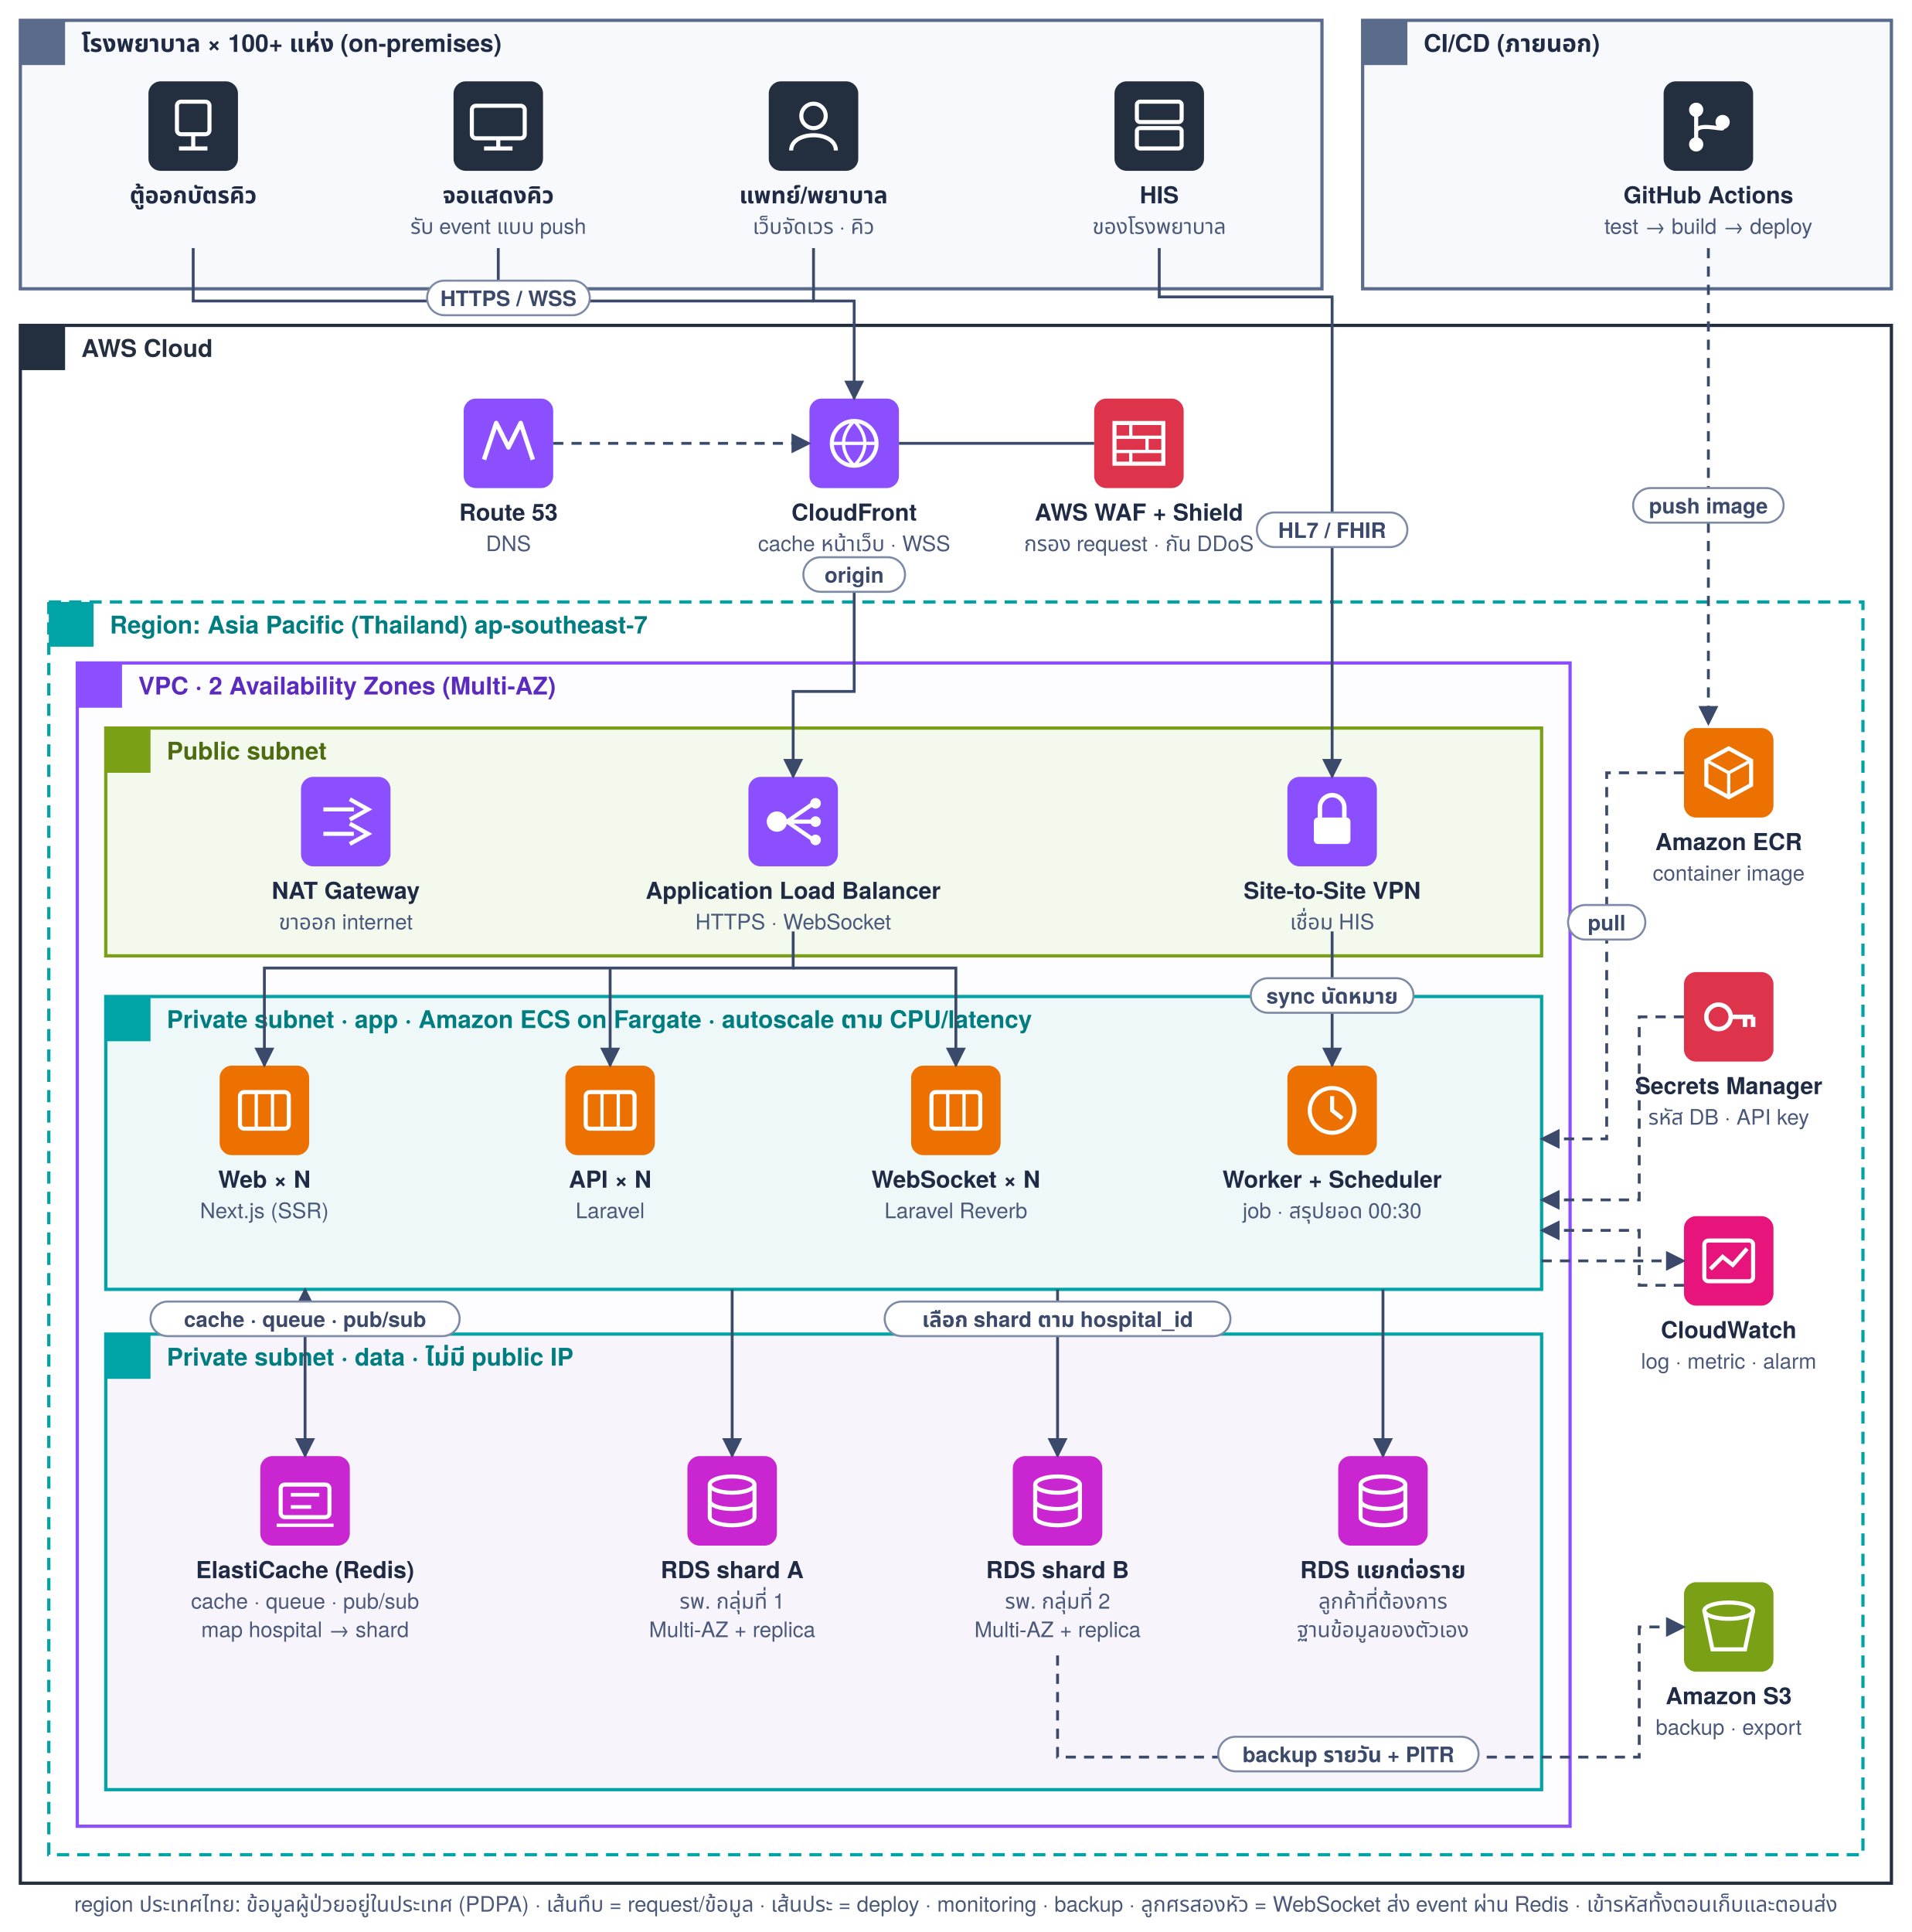
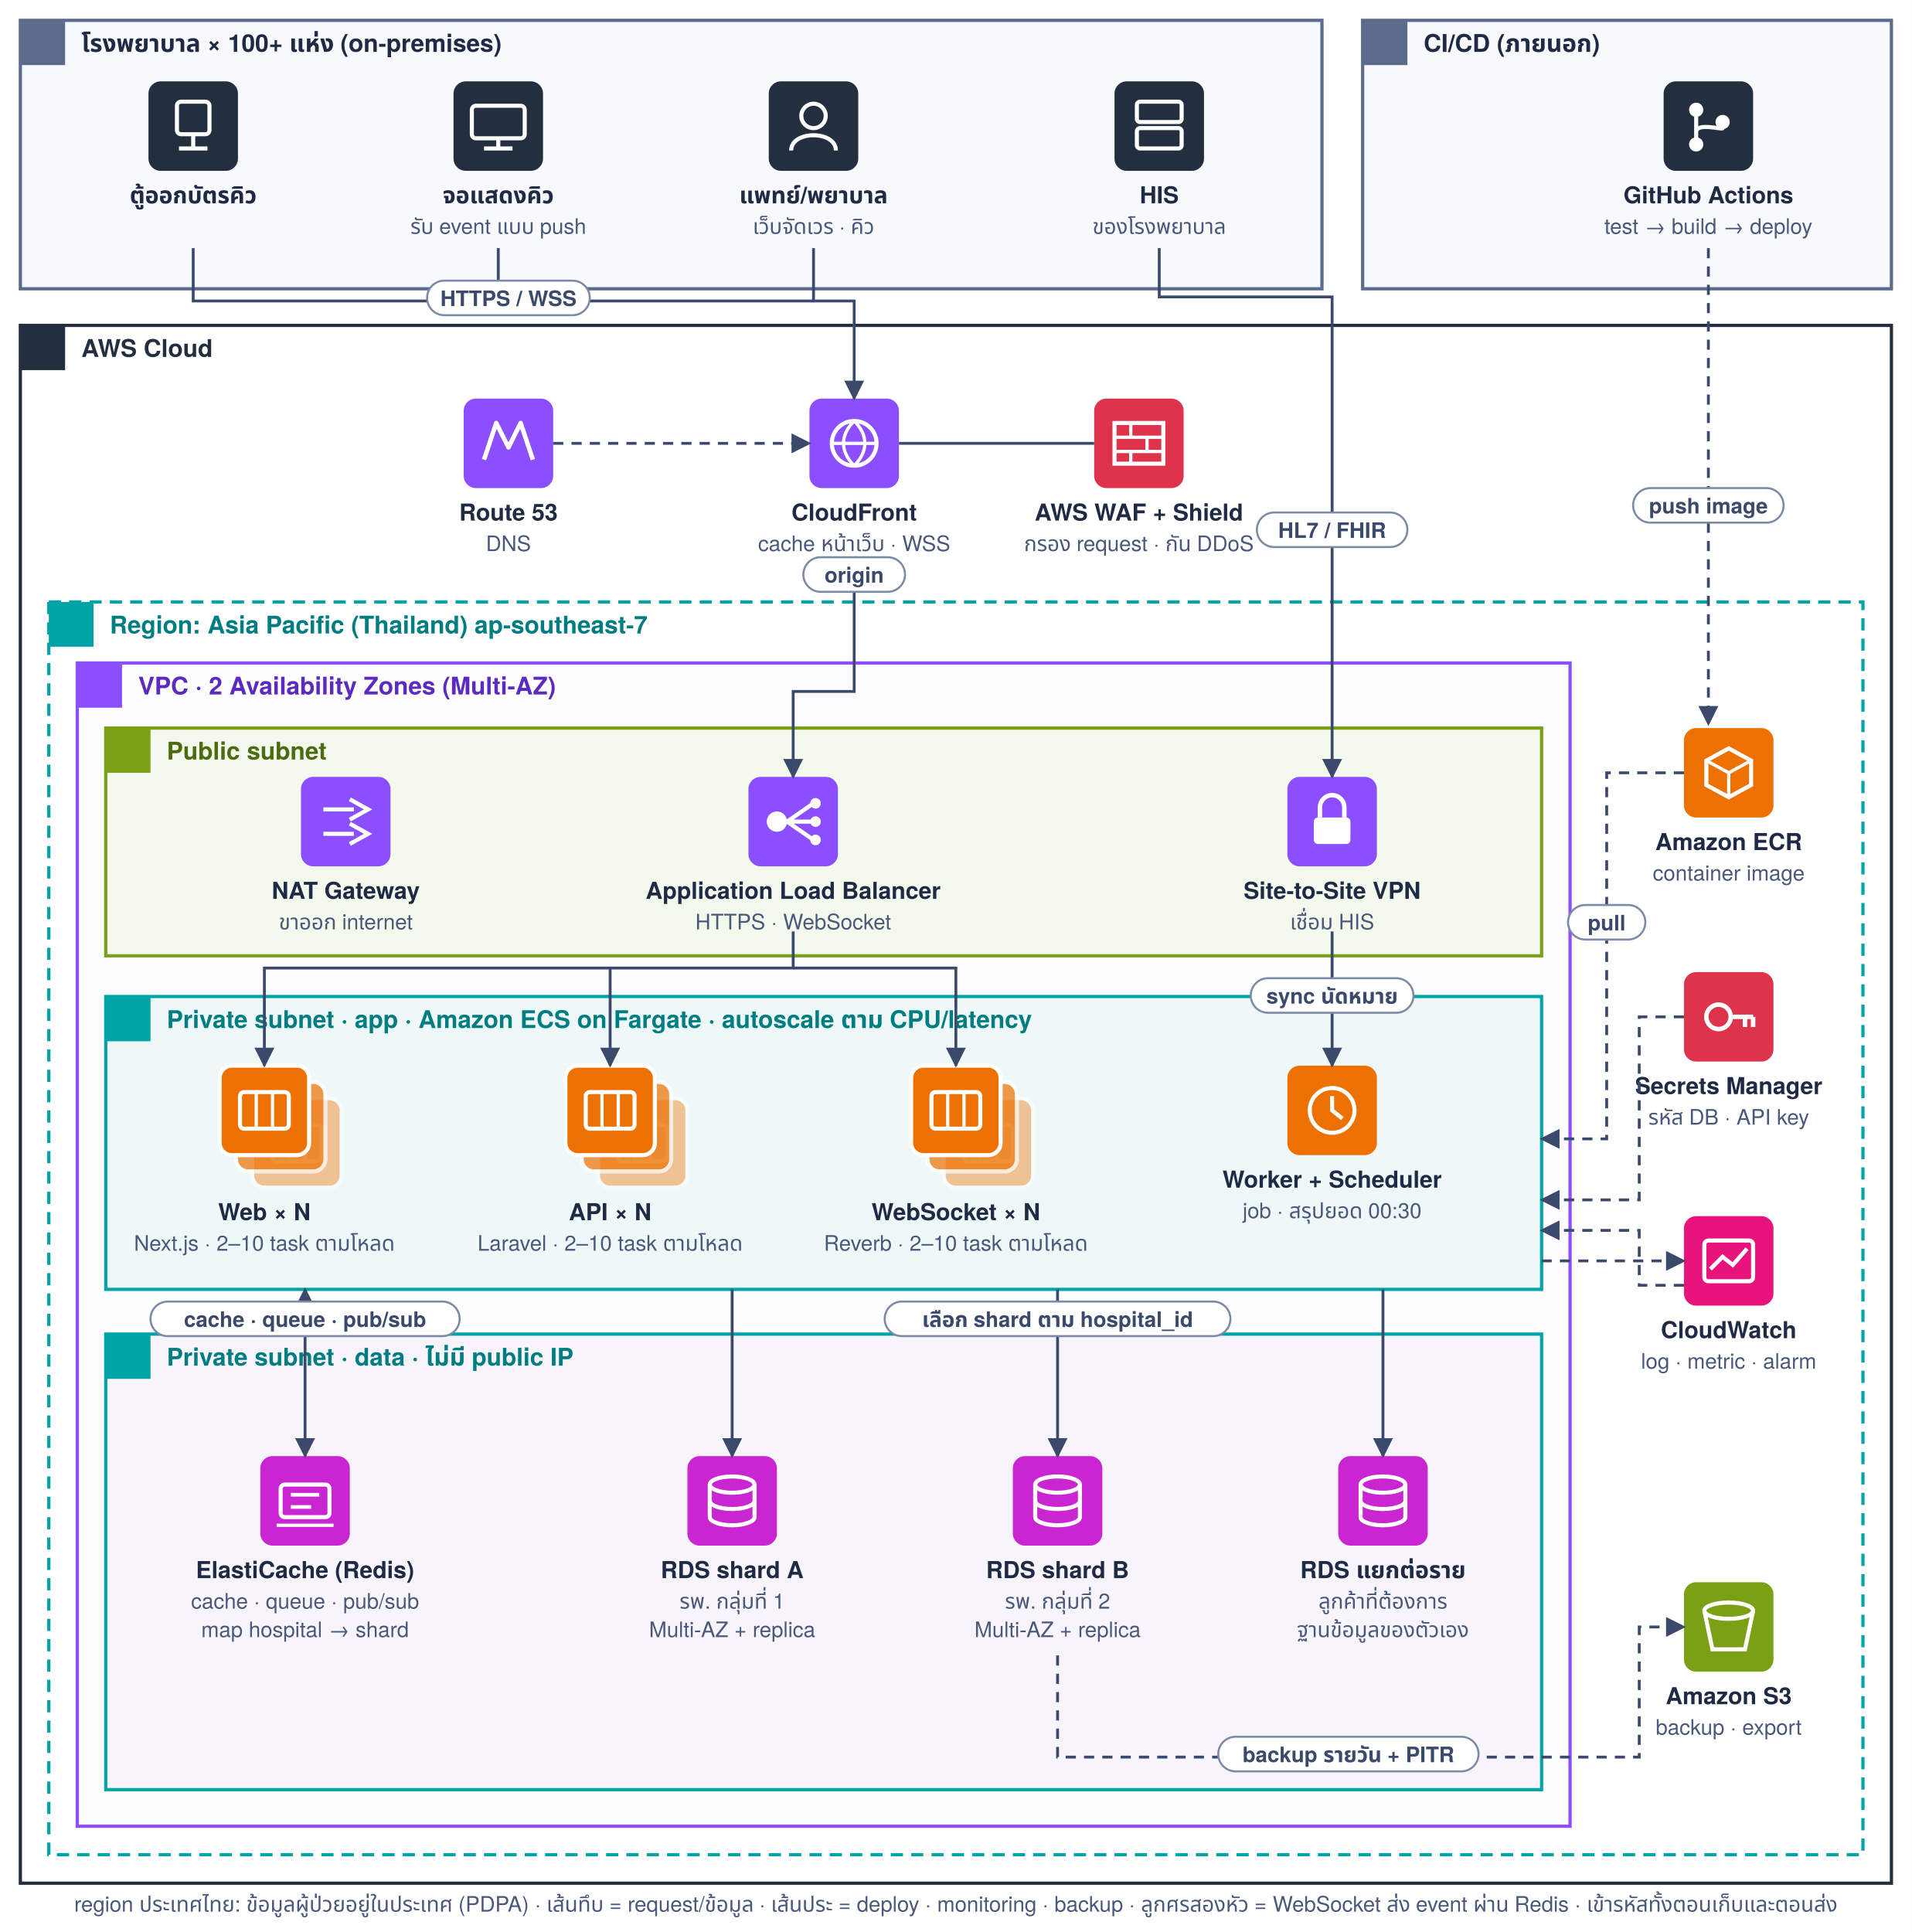
<svg xmlns="http://www.w3.org/2000/svg" viewBox="0 0 940 950" width="940" height="950" font-family="Sarabun, 'Noto Sans Thai', Thonburi, 'Helvetica Neue', sans-serif">
  <defs>
    <marker id="a" viewBox="0 0 10 10" refX="9" refY="5" markerWidth="7" markerHeight="7" orient="auto-start-reverse">
      <path d="M0,0 L10,5 L0,10 z" fill="#3b4a6b" />
    </marker>
  </defs>
  <rect width="940" height="950" fill="#fff" />
  <rect x="10" y="10" width="640" height="132" fill="#f7f9fc" stroke="#5a6b8c" stroke-width="1.6" />
  <rect x="10" y="10" width="22" height="22" fill="#5a6b8c" />
  <text x="40" y="25.5" font-size="12" font-weight="700" fill="#1f2a44" text-anchor="start">โรงพยาบาล × 100+ แห่ง (on-premises)</text>
  <rect x="73" y="40" width="44" height="44" rx="6" fill="#232F3E" />
  <rect x="87" y="50" width="16" height="16" rx="2" fill="none" stroke="#fff" stroke-width="2" />
  <path d="M95,66 V72 M88,73 H102" stroke="#fff" stroke-width="2" />
  <text x="95" y="100" font-size="11.5" font-weight="700" fill="#1f2a44" text-anchor="middle">ตู้ออกบัตรคิว</text>
  <rect x="223" y="40" width="44" height="44" rx="6" fill="#232F3E" />
  <rect x="232" y="52" width="26" height="16" rx="2" fill="none" stroke="#fff" stroke-width="2" />
  <path d="M245,68 V72 M238,73 H252" stroke="#fff" stroke-width="2" />
  <text x="245" y="100" font-size="11.5" font-weight="700" fill="#1f2a44" text-anchor="middle">จอแสดงคิว</text>
  <text x="245" y="115" font-size="10.5" font-weight="400" fill="#4a587a" text-anchor="middle">รับ event แบบ push</text>
  <rect x="378" y="40" width="44" height="44" rx="6" fill="#232F3E" />
  <circle cx="400" cy="57" r="6" fill="none" stroke="#fff" stroke-width="2" />
  <path d="M389,74 C389,64 411,64 411,74" fill="none" stroke="#fff" stroke-width="2" />
  <text x="400" y="100" font-size="11.5" font-weight="700" fill="#1f2a44" text-anchor="middle">แพทย์/พยาบาล</text>
  <text x="400" y="115" font-size="10.5" font-weight="400" fill="#4a587a" text-anchor="middle">เว็บจัดเวร · คิว</text>
  <rect x="548" y="40" width="44" height="44" rx="6" fill="#232F3E" />
  <rect x="559" y="50" width="22" height="10" rx="1.5" fill="none" stroke="#fff" stroke-width="2" />
  <rect x="559" y="63" width="22" height="10" rx="1.5" fill="none" stroke="#fff" stroke-width="2" />
  <text x="570" y="100" font-size="11.5" font-weight="700" fill="#1f2a44" text-anchor="middle">HIS</text>
  <text x="570" y="115" font-size="10.5" font-weight="400" fill="#4a587a" text-anchor="middle">ของโรงพยาบาล</text>
  <rect x="670" y="10" width="260" height="132" fill="#f7f9fc" stroke="#5a6b8c" stroke-width="1.6" />
  <rect x="670" y="10" width="22" height="22" fill="#5a6b8c" />
  <text x="700" y="25.5" font-size="12" font-weight="700" fill="#1f2a44" text-anchor="start">CI/CD (ภายนอก)</text>
  <rect x="818" y="40" width="44" height="44" rx="6" fill="#232F3E" />
  <circle cx="834" cy="54" r="3.5" fill="#fff" />
  <circle cx="834" cy="71" r="3.5" fill="#fff" />
  <circle cx="847" cy="60" r="3.5" fill="#fff" />
  <path d="M834,57 V68 M834,65 C834,60 847,64 847,63" fill="none" stroke="#fff" stroke-width="2" />
  <text x="840" y="100" font-size="11.5" font-weight="700" fill="#1f2a44" text-anchor="middle">GitHub Actions</text>
  <text x="840" y="115" font-size="10.5" font-weight="400" fill="#4a587a" text-anchor="middle">test → build → deploy</text>
  <rect x="10" y="160" width="920" height="766" fill="#fff" stroke="#232F3E" stroke-width="1.6" />
  <rect x="10" y="160" width="22" height="22" fill="#232F3E" />
  <text x="40" y="175.5" font-size="12" font-weight="700" fill="#232F3E" text-anchor="start">AWS Cloud</text>
  <rect x="228" y="196" width="44" height="44" rx="6" fill="#8C4FFF" />
  <path d="M238,226 L244,208 L250,220 L256,208 L262,226" fill="none" stroke="#fff" stroke-width="2.2" stroke-linejoin="round" />
  <text x="250" y="256" font-size="11.5" font-weight="700" fill="#1f2a44" text-anchor="middle">Route 53</text>
  <text x="250" y="271" font-size="10.5" font-weight="400" fill="#4a587a" text-anchor="middle">DNS</text>
  <rect x="398" y="196" width="44" height="44" rx="6" fill="#8C4FFF" />
  <circle cx="420" cy="218" r="11" fill="none" stroke="#fff" stroke-width="2" />
  <path d="M409,218 H431 M420,207 C413,214 413,222 420,229 M420,207 C427,214 427,222 420,229" fill="none" stroke="#fff" stroke-width="1.6" />
  <text x="420" y="256" font-size="11.5" font-weight="700" fill="#1f2a44" text-anchor="middle">CloudFront</text>
  <text x="420" y="271" font-size="10.5" font-weight="400" fill="#4a587a" text-anchor="middle">cache หน้าเว็บ · WSS</text>
  <rect x="538" y="196" width="44" height="44" rx="6" fill="#DD344C" />
  <rect x="548" y="208" width="24" height="20" fill="none" stroke="#fff" stroke-width="2" />
  <path d="M548,215 H572 M548,222 H572 M556,208 V215 M564,215 V222 M556,222 V228" stroke="#fff" stroke-width="1.6" />
  <text x="560" y="256" font-size="11.5" font-weight="700" fill="#1f2a44" text-anchor="middle">AWS WAF + Shield</text>
  <text x="560" y="271" font-size="10.5" font-weight="400" fill="#4a587a" text-anchor="middle">กรอง request · กัน DDoS</text>
  <rect x="24" y="296" width="892" height="616" fill="none" stroke="#00A4A6" stroke-width="1.6" stroke-dasharray="6 4" />
  <rect x="24" y="296" width="22" height="22" fill="#00A4A6" />
  <text x="54" y="311.5" font-size="12" font-weight="700" fill="#007d80" text-anchor="start">Region: Asia Pacific (Thailand) ap-southeast-7</text>
  <rect x="38" y="326" width="734" height="572" fill="#fdfcff" stroke="#8C4FFF" stroke-width="1.6" />
  <rect x="38" y="326" width="22" height="22" fill="#8C4FFF" />
  <text x="68" y="341.5" font-size="12" font-weight="700" fill="#5b2bbf" text-anchor="start">VPC · 2 Availability Zones (Multi-AZ)</text>
  <rect x="52" y="358" width="706" height="112" fill="#f4f9ee" stroke="#7AA116" stroke-width="1.6" />
  <rect x="52" y="358" width="22" height="22" fill="#7AA116" />
  <text x="82" y="373.5" font-size="12" font-weight="700" fill="#4d6b10" text-anchor="start">Public subnet</text>
  <rect x="148" y="382" width="44" height="44" rx="6" fill="#8C4FFF" />
  <path d="M159,410 H174 M159,398 H174" stroke="#fff" stroke-width="2" />
  <path d="M172,393 L181,398 L172,403 M172,405 L181,410 L172,415" fill="none" stroke="#fff" stroke-width="2" />
  <text x="170" y="442" font-size="11.5" font-weight="700" fill="#1f2a44" text-anchor="middle">NAT Gateway</text>
  <text x="170" y="457" font-size="10.5" font-weight="400" fill="#4a587a" text-anchor="middle">ขาออก internet</text>
  <rect x="368" y="382" width="44" height="44" rx="6" fill="#8C4FFF" />
  <circle cx="382" cy="404" r="5" fill="#fff" />
  <path d="M387,404 L400,395 M387,404 H400 M387,404 L400,413" stroke="#fff" stroke-width="2" />
  <circle cx="401" cy="395" r="2.6" fill="#fff" />
  <circle cx="401" cy="404" r="2.6" fill="#fff" />
  <circle cx="401" cy="413" r="2.6" fill="#fff" />
  <text x="390" y="442" font-size="11.5" font-weight="700" fill="#1f2a44" text-anchor="middle">Application Load Balancer</text>
  <text x="390" y="457" font-size="10.5" font-weight="400" fill="#4a587a" text-anchor="middle">HTTPS · WebSocket</text>
  <rect x="633" y="382" width="44" height="44" rx="6" fill="#8C4FFF" />
  <rect x="646" y="402" width="18" height="13" rx="2" fill="#fff" />
  <path d="M649,402 V397 A6,6 0 0 1 661,397 V402" fill="none" stroke="#fff" stroke-width="2.2" />
  <text x="655" y="442" font-size="11.5" font-weight="700" fill="#1f2a44" text-anchor="middle">Site-to-Site VPN</text>
  <text x="655" y="457" font-size="10.5" font-weight="400" fill="#4a587a" text-anchor="middle">เชื่อม HIS</text>
  <rect x="52" y="490" width="706" height="144" fill="#eef8f8" stroke="#00A4A6" stroke-width="1.6" />
  <rect x="52" y="490" width="22" height="22" fill="#00A4A6" />
  <text x="82" y="505.5" font-size="12" font-weight="700" fill="#007d80" text-anchor="start">Private subnet · app · Amazon ECS on Fargate · autoscale ตาม CPU/latency</text>
-   <rect x="108" y="524" width="44" height="44" rx="6" fill="#ED7100" />
+   <rect x="124" y="540" width="44" height="44" rx="6" fill="#ED7100" opacity="0.4" stroke="#fff" stroke-width="2" />
+   <g opacity="0.4">
+     <rect x="134" y="553" width="24" height="18" rx="2" fill="none" stroke="#fff" stroke-width="2" />
+     <path d="M142,553 V571 M150,553 V571" stroke="#fff" stroke-width="1.6" />
+   </g>
+   <rect x="116" y="532" width="44" height="44" rx="6" fill="#ED7100" opacity="0.7" stroke="#fff" stroke-width="2" />
+   <g opacity="0.7">
+     <rect x="126" y="545" width="24" height="18" rx="2" fill="none" stroke="#fff" stroke-width="2" />
+     <path d="M134,545 V563 M142,545 V563" stroke="#fff" stroke-width="1.6" />
+   </g>
+   <rect x="108" y="524" width="44" height="44" rx="6" fill="#ED7100" stroke="#fff" stroke-width="2" />
  <rect x="118" y="537" width="24" height="18" rx="2" fill="none" stroke="#fff" stroke-width="2" />
  <path d="M126,537 V555 M134,537 V555" stroke="#fff" stroke-width="1.6" />
-   <text x="130" y="584" font-size="11.5" font-weight="700" fill="#1f2a44" text-anchor="middle">Web × N</text>
-   <text x="130" y="599" font-size="10.5" font-weight="400" fill="#4a587a" text-anchor="middle">Next.js (SSR)</text>
-   <rect x="278" y="524" width="44" height="44" rx="6" fill="#ED7100" />
+   <text x="130" y="600" font-size="11.5" font-weight="700" fill="#1f2a44" text-anchor="middle">Web × N</text>
+   <text x="130" y="615" font-size="10.5" font-weight="400" fill="#4a587a" text-anchor="middle">Next.js · 2–10 task ตามโหลด</text>
+   <rect x="294" y="540" width="44" height="44" rx="6" fill="#ED7100" opacity="0.4" stroke="#fff" stroke-width="2" />
+   <g opacity="0.4">
+     <rect x="304" y="553" width="24" height="18" rx="2" fill="none" stroke="#fff" stroke-width="2" />
+     <path d="M312,553 V571 M320,553 V571" stroke="#fff" stroke-width="1.6" />
+   </g>
+   <rect x="286" y="532" width="44" height="44" rx="6" fill="#ED7100" opacity="0.7" stroke="#fff" stroke-width="2" />
+   <g opacity="0.7">
+     <rect x="296" y="545" width="24" height="18" rx="2" fill="none" stroke="#fff" stroke-width="2" />
+     <path d="M304,545 V563 M312,545 V563" stroke="#fff" stroke-width="1.6" />
+   </g>
+   <rect x="278" y="524" width="44" height="44" rx="6" fill="#ED7100" stroke="#fff" stroke-width="2" />
  <rect x="288" y="537" width="24" height="18" rx="2" fill="none" stroke="#fff" stroke-width="2" />
  <path d="M296,537 V555 M304,537 V555" stroke="#fff" stroke-width="1.6" />
-   <text x="300" y="584" font-size="11.5" font-weight="700" fill="#1f2a44" text-anchor="middle">API × N</text>
-   <text x="300" y="599" font-size="10.5" font-weight="400" fill="#4a587a" text-anchor="middle">Laravel</text>
-   <rect x="448" y="524" width="44" height="44" rx="6" fill="#ED7100" />
+   <text x="300" y="600" font-size="11.5" font-weight="700" fill="#1f2a44" text-anchor="middle">API × N</text>
+   <text x="300" y="615" font-size="10.5" font-weight="400" fill="#4a587a" text-anchor="middle">Laravel · 2–10 task ตามโหลด</text>
+   <rect x="464" y="540" width="44" height="44" rx="6" fill="#ED7100" opacity="0.4" stroke="#fff" stroke-width="2" />
+   <g opacity="0.4">
+     <rect x="474" y="553" width="24" height="18" rx="2" fill="none" stroke="#fff" stroke-width="2" />
+     <path d="M482,553 V571 M490,553 V571" stroke="#fff" stroke-width="1.6" />
+   </g>
+   <rect x="456" y="532" width="44" height="44" rx="6" fill="#ED7100" opacity="0.7" stroke="#fff" stroke-width="2" />
+   <g opacity="0.7">
+     <rect x="466" y="545" width="24" height="18" rx="2" fill="none" stroke="#fff" stroke-width="2" />
+     <path d="M474,545 V563 M482,545 V563" stroke="#fff" stroke-width="1.6" />
+   </g>
+   <rect x="448" y="524" width="44" height="44" rx="6" fill="#ED7100" stroke="#fff" stroke-width="2" />
  <rect x="458" y="537" width="24" height="18" rx="2" fill="none" stroke="#fff" stroke-width="2" />
  <path d="M466,537 V555 M474,537 V555" stroke="#fff" stroke-width="1.6" />
-   <text x="470" y="584" font-size="11.5" font-weight="700" fill="#1f2a44" text-anchor="middle">WebSocket × N</text>
-   <text x="470" y="599" font-size="10.5" font-weight="400" fill="#4a587a" text-anchor="middle">Laravel Reverb</text>
+   <text x="470" y="600" font-size="11.5" font-weight="700" fill="#1f2a44" text-anchor="middle">WebSocket × N</text>
+   <text x="470" y="615" font-size="10.5" font-weight="400" fill="#4a587a" text-anchor="middle">Reverb · 2–10 task ตามโหลด</text>
  <rect x="633" y="524" width="44" height="44" rx="6" fill="#ED7100" />
  <circle cx="655" cy="546" r="11" fill="none" stroke="#fff" stroke-width="2" />
  <path d="M655,539 V546 L660,550" fill="none" stroke="#fff" stroke-width="2" />
  <text x="655" y="584" font-size="11.5" font-weight="700" fill="#1f2a44" text-anchor="middle">Worker + Scheduler</text>
  <text x="655" y="599" font-size="10.5" font-weight="400" fill="#4a587a" text-anchor="middle">job · สรุปยอด 00:30</text>
  <rect x="828" y="358" width="44" height="44" rx="6" fill="#ED7100" />
  <path d="M850,368 L861,374 V386 L850,392 L839,386 V374 Z" fill="none" stroke="#fff" stroke-width="2" />
  <path d="M839,374 L850,380 L861,374 M850,380 V392" stroke="#fff" stroke-width="1.6" fill="none" />
  <text x="850" y="418" font-size="11.5" font-weight="700" fill="#1f2a44" text-anchor="middle">Amazon ECR</text>
  <text x="850" y="433" font-size="10.5" font-weight="400" fill="#4a587a" text-anchor="middle">container image</text>
  <rect x="828" y="478" width="44" height="44" rx="6" fill="#DD344C" />
  <circle cx="845" cy="500" r="6" fill="none" stroke="#fff" stroke-width="2.2" />
  <path d="M851,500 H862 M858,500 V505 M862,500 V505" stroke="#fff" stroke-width="2.2" />
  <text x="850" y="538" font-size="11.5" font-weight="700" fill="#1f2a44" text-anchor="middle">Secrets Manager</text>
  <text x="850" y="553" font-size="10.5" font-weight="400" fill="#4a587a" text-anchor="middle">รหัส DB · API key</text>
  <rect x="828" y="598" width="44" height="44" rx="6" fill="#E7157B" />
  <rect x="838" y="610" width="24" height="20" rx="2" fill="none" stroke="#fff" stroke-width="2" />
  <path d="M841,624 L847,618 L852,622 L859,614" fill="none" stroke="#fff" stroke-width="2" />
  <text x="850" y="658" font-size="11.5" font-weight="700" fill="#1f2a44" text-anchor="middle">CloudWatch</text>
  <text x="850" y="673" font-size="10.5" font-weight="400" fill="#4a587a" text-anchor="middle">log · metric · alarm</text>
  <rect x="828" y="778" width="44" height="44" rx="6" fill="#7AA116" />
  <path d="M838,792 L842,811 H858 L862,792" fill="none" stroke="#fff" stroke-width="2" />
  <ellipse cx="850" cy="792" rx="12" ry="4" fill="none" stroke="#fff" stroke-width="2" />
  <text x="850" y="838" font-size="11.5" font-weight="700" fill="#1f2a44" text-anchor="middle">Amazon S3</text>
  <text x="850" y="853" font-size="10.5" font-weight="400" fill="#4a587a" text-anchor="middle">backup · export</text>
  <path d="M95,122 V148 H400" fill="none" stroke="#3b4a6b" stroke-width="1.4" />
  <path d="M245,122 V148" fill="none" stroke="#3b4a6b" stroke-width="1.4" />
  <path d="M400,122 V148 H420 V196" fill="none" stroke="#3b4a6b" stroke-width="1.4" marker-end="url(#a)" />
  <path d="M272,218 H398" fill="none" stroke="#3b4a6b" stroke-width="1.4" stroke-dasharray="5 4" marker-end="url(#a)" />
  <path d="M442,218 H538" fill="none" stroke="#3b4a6b" stroke-width="1.4" />
  <path d="M420,276 V340 H390 V382" fill="none" stroke="#3b4a6b" stroke-width="1.4" marker-end="url(#a)" />
  <path d="M390,458 V476 H130 V524" fill="none" stroke="#3b4a6b" stroke-width="1.4" marker-end="url(#a)" />
  <path d="M300,476 V524" fill="none" stroke="#3b4a6b" stroke-width="1.4" marker-end="url(#a)" />
  <path d="M390,476 H470 V524" fill="none" stroke="#3b4a6b" stroke-width="1.4" marker-end="url(#a)" />
  <path d="M570,122 V146 H655 V382" fill="none" stroke="#3b4a6b" stroke-width="1.4" marker-end="url(#a)" />
  <path d="M655,458 V524" fill="none" stroke="#3b4a6b" stroke-width="1.4" marker-end="url(#a)" />
  <path d="M840,122 V356" fill="none" stroke="#3b4a6b" stroke-width="1.4" stroke-dasharray="5 4" marker-end="url(#a)" />
  <path d="M828,380 H790 V560 H758" fill="none" stroke="#3b4a6b" stroke-width="1.4" stroke-dasharray="5 4" marker-end="url(#a)" />
  <path d="M828,500 H806 V590 H758" fill="none" stroke="#3b4a6b" stroke-width="1.4" stroke-dasharray="5 4" marker-end="url(#a)" />
  <path d="M758,620 H828" fill="none" stroke="#3b4a6b" stroke-width="1.4" stroke-dasharray="5 4" marker-end="url(#a)" />
  <rect x="52" y="656" width="706" height="224" fill="#f8f4fb" stroke="#00A4A6" stroke-width="1.6" />
  <rect x="52" y="656" width="22" height="22" fill="#00A4A6" />
  <text x="82" y="671.5" font-size="12" font-weight="700" fill="#007d80" text-anchor="start">Private subnet · data · ไม่มี public IP</text>
  <rect x="128" y="716" width="44" height="44" rx="6" fill="#C925D1" />
  <rect x="138" y="730" width="24" height="16" rx="2" fill="none" stroke="#fff" stroke-width="2" />
  <path d="M143,735 H157 M143,741 H153" stroke="#fff" stroke-width="1.8" />
  <path d="M136,750 H164" stroke="#fff" stroke-width="1.6" />
  <text x="150" y="776" font-size="11.5" font-weight="700" fill="#1f2a44" text-anchor="middle">ElastiCache (Redis)</text>
  <text x="150" y="791" font-size="10.5" font-weight="400" fill="#4a587a" text-anchor="middle">cache · queue · pub/sub</text>
  <text x="150" y="805" font-size="10.5" font-weight="400" fill="#4a587a" text-anchor="middle">map hospital → shard</text>
  <path d="M150,634 V716" fill="none" stroke="#3b4a6b" stroke-width="1.4" marker-end="url(#a)" marker-start="url(#a)" />
  <rect x="338" y="716" width="44" height="44" rx="6" fill="#C925D1" />
  <ellipse cx="360" cy="730" rx="11" ry="4" fill="none" stroke="#fff" stroke-width="2" />
  <path d="M349,730 V746 A11,4 0 0 0 371,746 V730 M349,738 A11,4 0 0 0 371,738" fill="none" stroke="#fff" stroke-width="2" />
  <text x="360" y="776" font-size="11.5" font-weight="700" fill="#1f2a44" text-anchor="middle">RDS shard A</text>
  <text x="360" y="791" font-size="10.5" font-weight="400" fill="#4a587a" text-anchor="middle">รพ. กลุ่มที่ 1</text>
  <text x="360" y="805" font-size="10.5" font-weight="400" fill="#4a587a" text-anchor="middle">Multi-AZ + replica</text>
  <path d="M360,634 V716" fill="none" stroke="#3b4a6b" stroke-width="1.4" marker-end="url(#a)" />
  <rect x="498" y="716" width="44" height="44" rx="6" fill="#C925D1" />
  <ellipse cx="520" cy="730" rx="11" ry="4" fill="none" stroke="#fff" stroke-width="2" />
  <path d="M509,730 V746 A11,4 0 0 0 531,746 V730 M509,738 A11,4 0 0 0 531,738" fill="none" stroke="#fff" stroke-width="2" />
  <text x="520" y="776" font-size="11.5" font-weight="700" fill="#1f2a44" text-anchor="middle">RDS shard B</text>
  <text x="520" y="791" font-size="10.5" font-weight="400" fill="#4a587a" text-anchor="middle">รพ. กลุ่มที่ 2</text>
  <text x="520" y="805" font-size="10.5" font-weight="400" fill="#4a587a" text-anchor="middle">Multi-AZ + replica</text>
  <path d="M520,634 V716" fill="none" stroke="#3b4a6b" stroke-width="1.4" marker-end="url(#a)" />
  <rect x="658" y="716" width="44" height="44" rx="6" fill="#C925D1" />
  <ellipse cx="680" cy="730" rx="11" ry="4" fill="none" stroke="#fff" stroke-width="2" />
  <path d="M669,730 V746 A11,4 0 0 0 691,746 V730 M669,738 A11,4 0 0 0 691,738" fill="none" stroke="#fff" stroke-width="2" />
  <text x="680" y="776" font-size="11.5" font-weight="700" fill="#1f2a44" text-anchor="middle">RDS แยกต่อราย</text>
  <text x="680" y="791" font-size="10.5" font-weight="400" fill="#4a587a" text-anchor="middle">ลูกค้าที่ต้องการ</text>
  <text x="680" y="805" font-size="10.5" font-weight="400" fill="#4a587a" text-anchor="middle">ฐานข้อมูลของตัวเอง</text>
  <path d="M680,634 V716" fill="none" stroke="#3b4a6b" stroke-width="1.4" marker-end="url(#a)" />
  <path d="M520,814 V864 H806 V800 H828" fill="none" stroke="#3b4a6b" stroke-width="1.4" stroke-dasharray="5 4" marker-end="url(#a)" />
  <path d="M828,632 H806 V605 H758" fill="none" stroke="#3b4a6b" stroke-width="1.4" stroke-dasharray="5 4" marker-end="url(#a)" />
  <rect x="210.0" y="138" width="80.0" height="17" rx="8.5" fill="#fff" stroke="#7d8aa6" />
  <text x="250" y="150.5" font-size="10.5" font-weight="700" fill="#3b4a6b" text-anchor="middle">HTTPS / WSS</text>
  <rect x="395.0" y="274" width="50.0" height="17" rx="8.5" fill="#fff" stroke="#7d8aa6" />
  <text x="420" y="286.5" font-size="10.5" font-weight="700" fill="#3b4a6b" text-anchor="middle">origin</text>
  <rect x="618.0" y="252" width="74.0" height="17" rx="8.5" fill="#fff" stroke="#7d8aa6" />
  <text x="655" y="264.5" font-size="10.5" font-weight="700" fill="#3b4a6b" text-anchor="middle">HL7 / FHIR</text>
  <rect x="615.0" y="481" width="80.0" height="17" rx="8.5" fill="#fff" stroke="#7d8aa6" />
  <text x="655" y="493.5" font-size="10.5" font-weight="700" fill="#3b4a6b" text-anchor="middle">sync นัดหมาย</text>
  <rect x="803.0" y="240" width="74.0" height="17" rx="8.5" fill="#fff" stroke="#7d8aa6" />
  <text x="840" y="252.5" font-size="10.5" font-weight="700" fill="#3b4a6b" text-anchor="middle">push image</text>
  <rect x="771.0" y="445" width="38.0" height="17" rx="8.5" fill="#fff" stroke="#7d8aa6" />
  <text x="790" y="457.5" font-size="10.5" font-weight="700" fill="#3b4a6b" text-anchor="middle">pull</text>
  <rect x="74.0" y="640" width="152.0" height="17" rx="8.5" fill="#fff" stroke="#7d8aa6" />
  <text x="150" y="652.5" font-size="10.5" font-weight="700" fill="#3b4a6b" text-anchor="middle">cache · queue · pub/sub</text>
  <rect x="435.0" y="640" width="170.0" height="17" rx="8.5" fill="#fff" stroke="#7d8aa6" />
  <text x="520" y="652.5" font-size="10.5" font-weight="700" fill="#3b4a6b" text-anchor="middle">เลือก shard ตาม hospital_id</text>
  <rect x="599.0" y="854" width="128.0" height="17" rx="8.5" fill="#fff" stroke="#7d8aa6" />
  <text x="663.0" y="866.5" font-size="10.5" font-weight="700" fill="#3b4a6b" text-anchor="middle">backup รายวัน + PITR</text>
  <text x="470.0" y="940" font-size="10.5" font-weight="400" fill="#4a587a" text-anchor="middle">region ประเทศไทย: ข้อมูลผู้ป่วยอยู่ในประเทศ (PDPA) · เส้นทึบ = request/ข้อมูล · เส้นประ = deploy · monitoring · backup · ลูกศรสองหัว = WebSocket ส่ง event ผ่าน Redis · เข้ารหัสทั้งตอนเก็บและตอนส่ง</text>
</svg>
